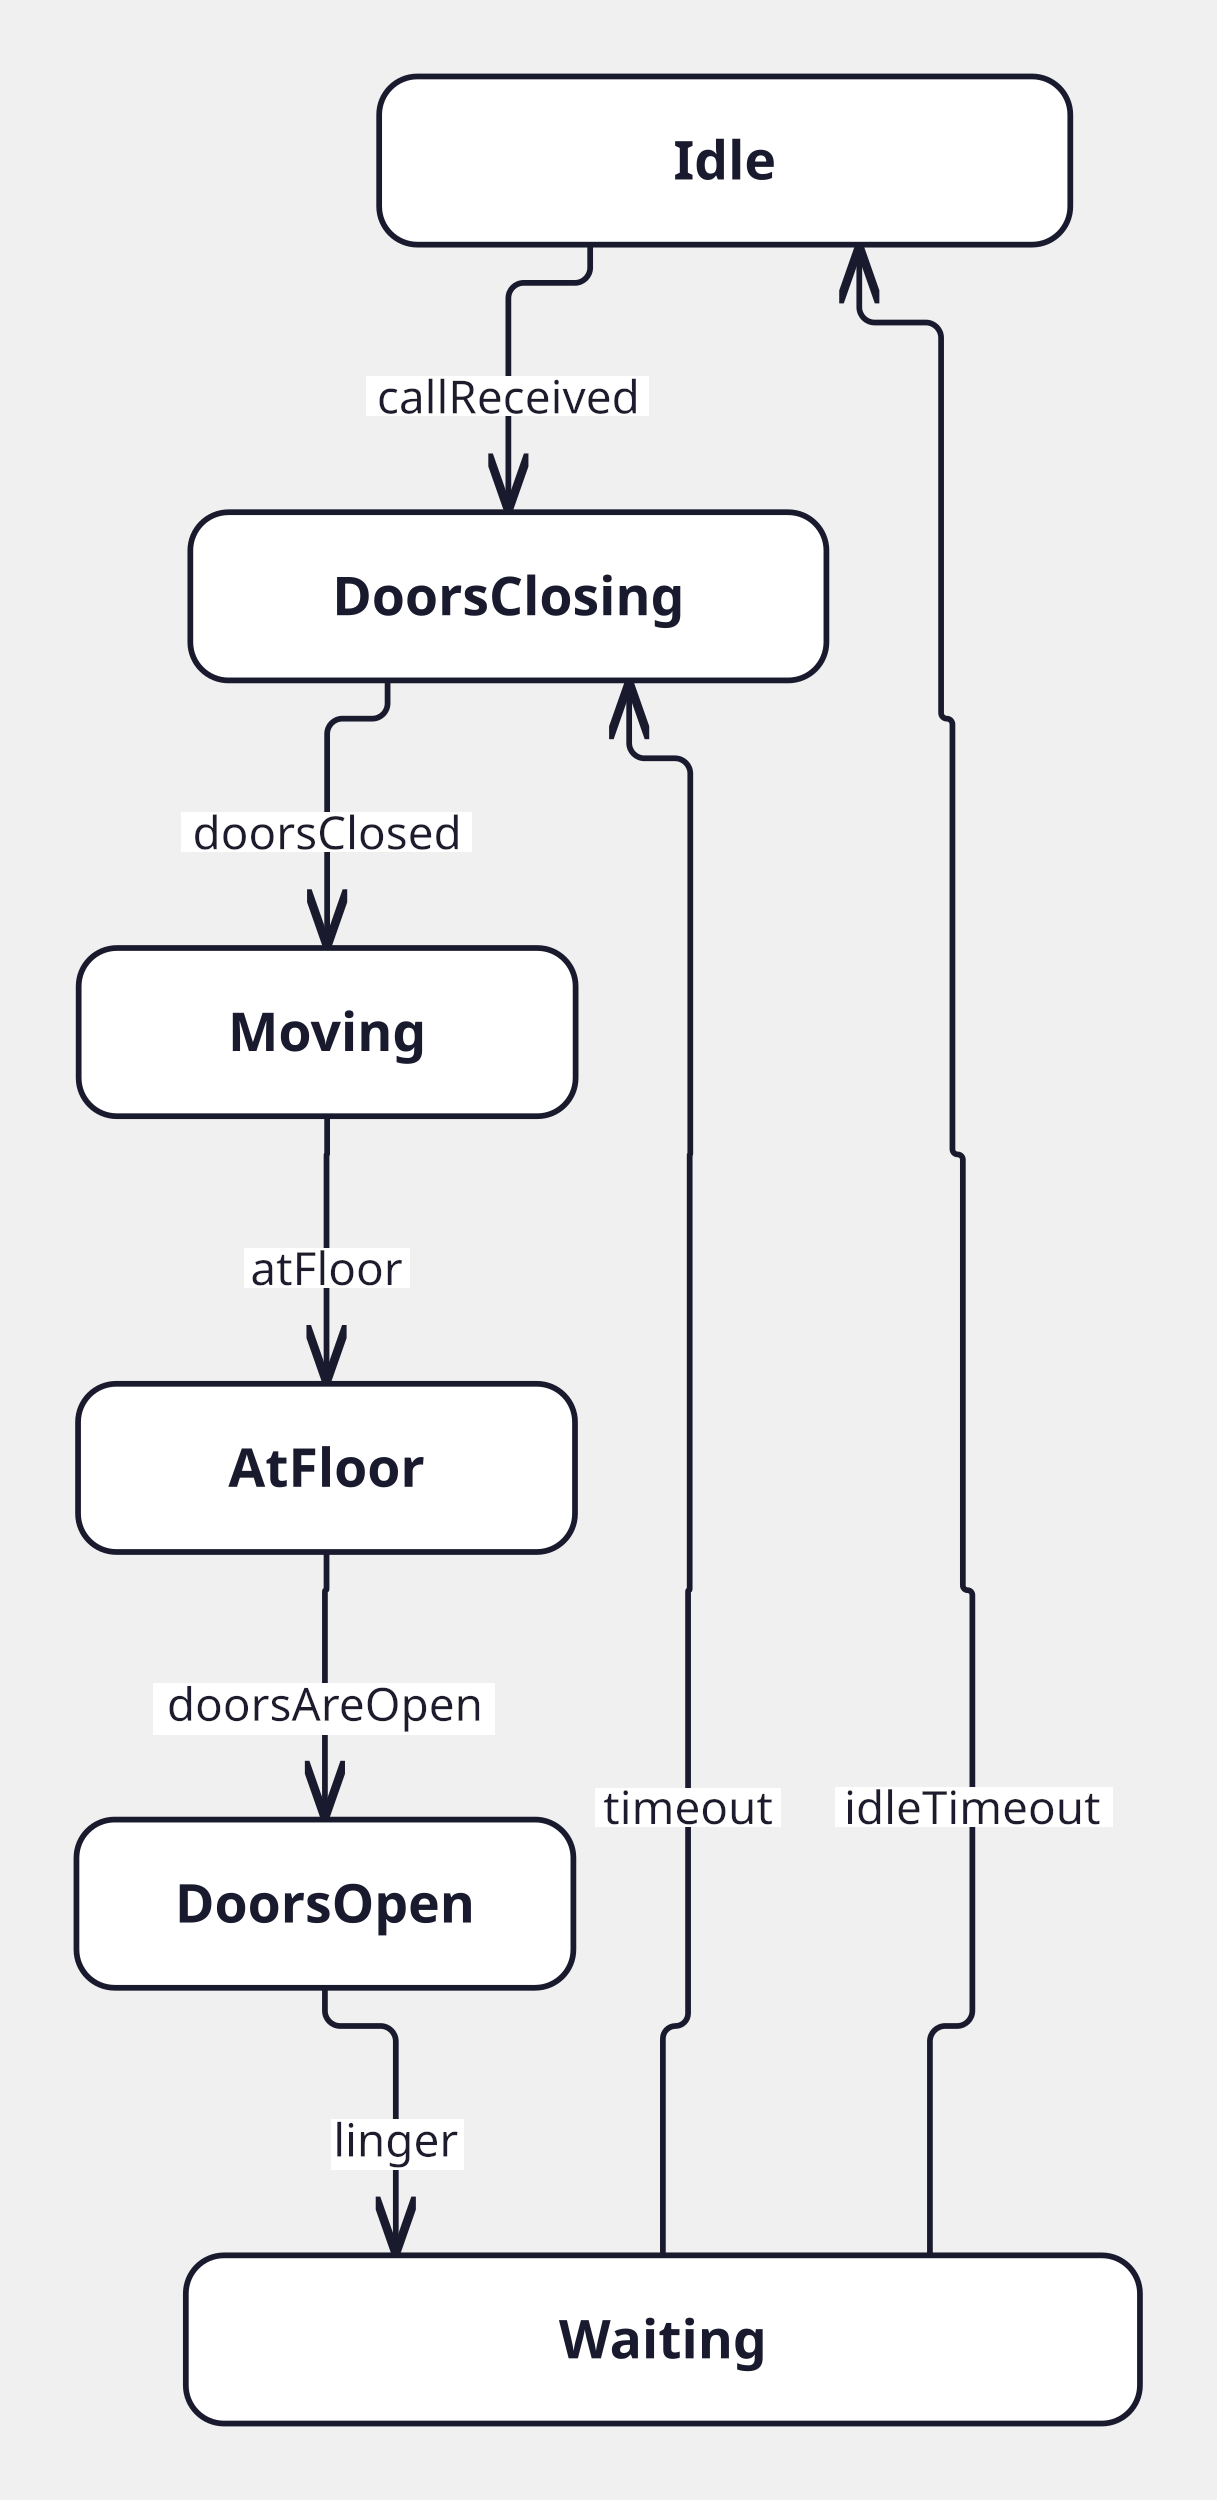
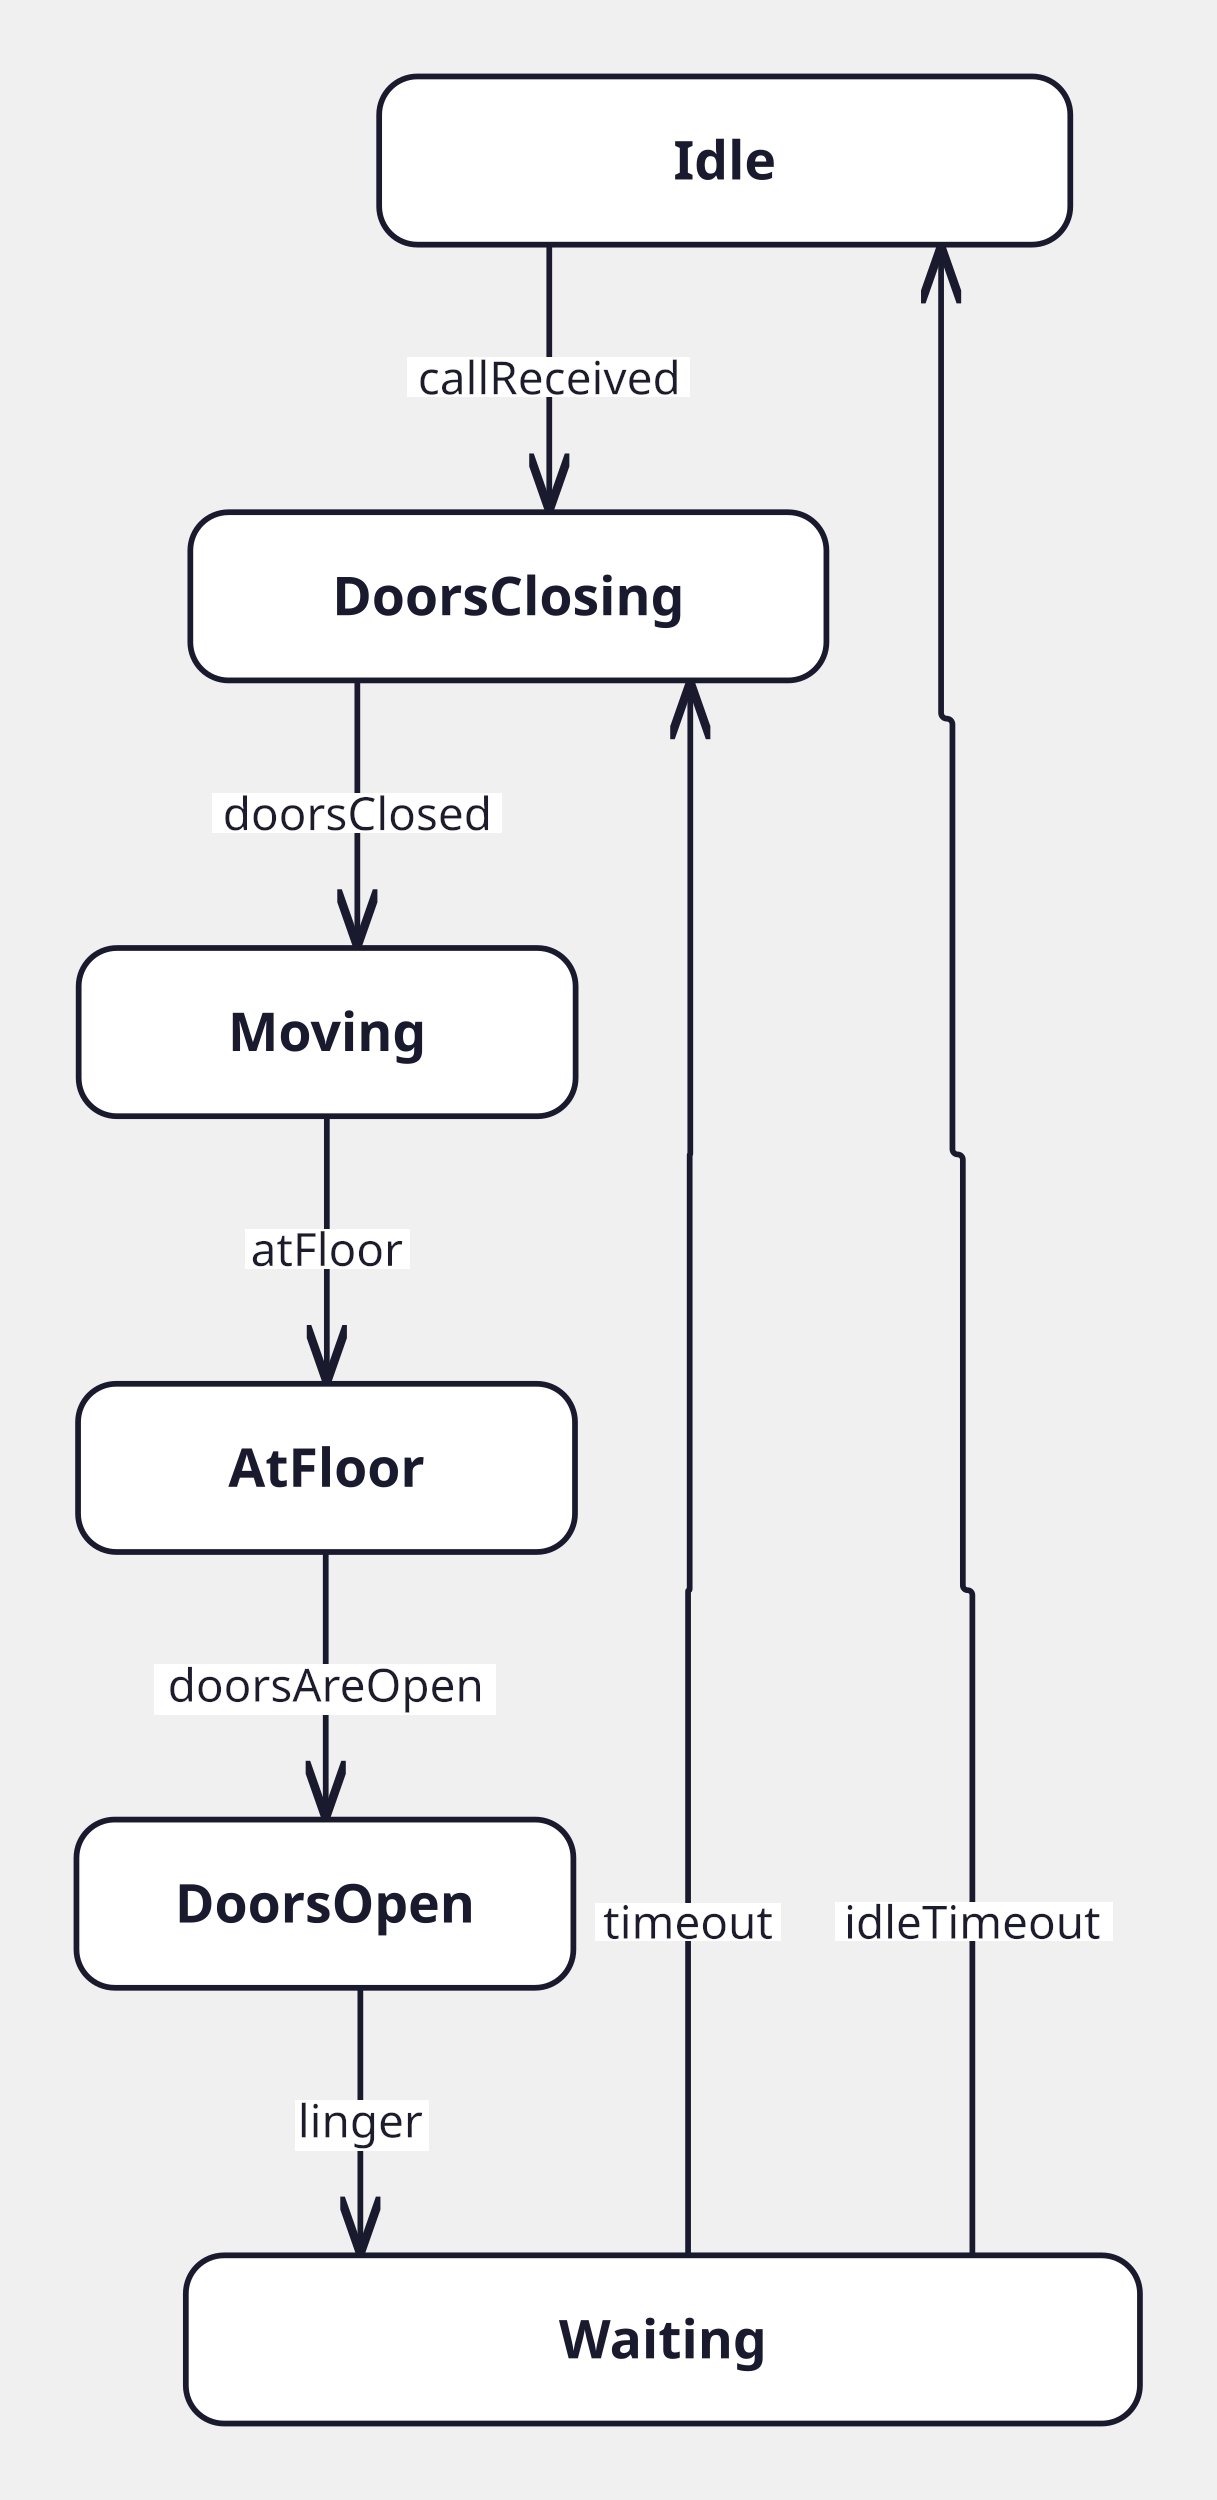
<svg xmlns="http://www.w3.org/2000/svg" width="318.21" height="654.00" viewBox="0 0 318.21 654.00">
  <defs>
    <marker id="line-end-open-chevron" markerWidth="10.248" markerHeight="7" refX="10.248" refY="3.5" orient="auto">
      <polyline points="0 0, 10 3.5, 0 7" fill="none" stroke="#1A1A2E" stroke-width="1.50" stroke-linejoin="bevel" />
    </marker>
    <marker id="line-end-hollow-triangle" markerWidth="10.248" markerHeight="7" refX="10.248" refY="3.5" orient="auto">
      <polygon points="0 0, 10 3.5, 0 7" fill="#FFFFFF" stroke="#1A1A2E" stroke-width="1.50" stroke-linejoin="bevel" />
    </marker>
    <marker id="line-end-filled-arrow" markerWidth="10.248" markerHeight="7" refX="10.248" refY="3.5" orient="auto">
      <polygon points="0 0, 10 3.5, 0 7" fill="#1A1A2E" stroke="#1A1A2E" stroke-width="1.50" stroke-linejoin="bevel" />
    </marker>
    <marker id="line-end-hollow-triangle-crossbar" markerWidth="14.748" markerHeight="7" refX="14.748" refY="3.5" orient="auto">
      <polygon points="4.5 0, 14.5 3.5, 4.5 7" fill="#FFFFFF" stroke="#1A1A2E" stroke-width="1.50" stroke-linejoin="bevel" />
      <line x1="1" y1="0" x2="1" y2="7" stroke="#1A1A2E" stroke-width="1.50" />
    </marker>
    <marker id="line-end-hollow-diamond" markerWidth="14" markerHeight="8" refX="13.416" refY="4" orient="auto">
      <polygon points="1 4, 7 0, 13 4, 7 8" fill="#FFFFFF" stroke="#1A1A2E" stroke-width="1.50" stroke-linejoin="bevel" />
    </marker>
    <marker id="line-end-filled-diamond" markerWidth="14" markerHeight="8" refX="13.416" refY="4" orient="auto">
      <polygon points="1 4, 7 0, 13 4, 7 8" fill="#1A1A2E" stroke="#1A1A2E" stroke-width="1.50" stroke-linejoin="bevel" />
    </marker>
    <marker id="line-end-circle" markerWidth="10" markerHeight="10" refX="9.75" refY="5" orient="auto">
      <circle cx="5" cy="5" r="4" fill="#FFFFFF" stroke="#1A1A2E" stroke-width="1.50" />
    </marker>
    <marker id="line-end-bar" markerWidth="4" markerHeight="12" refX="2.75" refY="6" orient="auto">
      <line x1="2" y1="0" x2="2" y2="12" stroke="#1A1A2E" stroke-width="1.50" />
    </marker>
    <filter id="label-bg" x="-0.05" y="-0.05" width="1.1" height="1.1">
      <feFlood flood-color="#FFFFFF" />
      <feComposite in="SourceGraphic" operator="over" />
    </filter>
  </defs>
  <rect x="99.19" y="20.00" width="180.80" height="44.00" fill="#FFFFFF" stroke="#1A1A2E" stroke-width="1.50" rx="10.00" ry="10.00" />
  <text x="189.59" y="42.00" font-family="Noto Sans, sans-serif" font-size="14.00" font-weight="bold" fill="#1A1A2E" text-anchor="middle" dominant-baseline="middle">Idle</text>
  <rect x="49.79" y="134.00" width="166.40" height="44.00" fill="#FFFFFF" stroke="#1A1A2E" stroke-width="1.50" rx="10.00" ry="10.00" />
  <text x="132.99" y="156.00" font-family="Noto Sans, sans-serif" font-size="14.00" font-weight="bold" fill="#1A1A2E" text-anchor="middle" dominant-baseline="middle">DoorsClosing</text>
  <rect x="20.58" y="248.00" width="130.00" height="44.00" fill="#FFFFFF" stroke="#1A1A2E" stroke-width="1.50" rx="10.00" ry="10.00" />
  <text x="85.58" y="270.00" font-family="Noto Sans, sans-serif" font-size="14.00" font-weight="bold" fill="#1A1A2E" text-anchor="middle" dominant-baseline="middle">Moving</text>
  <rect x="20.42" y="362.00" width="130.00" height="44.00" fill="#FFFFFF" stroke="#1A1A2E" stroke-width="1.50" rx="10.00" ry="10.00" />
  <text x="85.42" y="384.00" font-family="Noto Sans, sans-serif" font-size="14.00" font-weight="bold" fill="#1A1A2E" text-anchor="middle" dominant-baseline="middle">AtFloor</text>
  <rect x="20.00" y="476.00" width="130.00" height="44.00" fill="#FFFFFF" stroke="#1A1A2E" stroke-width="1.50" rx="10.00" ry="10.00" />
  <text x="85.00" y="498.00" font-family="Noto Sans, sans-serif" font-size="14.00" font-weight="bold" fill="#1A1A2E" text-anchor="middle" dominant-baseline="middle">DoorsOpen</text>
  <rect x="48.61" y="590.00" width="249.60" height="44.00" fill="#FFFFFF" stroke="#1A1A2E" stroke-width="1.50" rx="10.00" ry="10.00" />
  <text x="173.41" y="612.00" font-family="Noto Sans, sans-serif" font-size="14.00" font-weight="bold" fill="#1A1A2E" text-anchor="middle" dominant-baseline="middle">Waiting</text>
-   <path d="M 154.39 64.00 L 154.39 70.00 A 4.00 4.00 0 0 1 150.39 74.00 L 136.99 74.00 A 4.00 4.00 0 0 0 132.99 78.00 L 132.99 134.00" fill="none" stroke="#1A1A2E" stroke-width="1.50" marker-end="url(#line-end-open-chevron)" />
-   <path d="M 101.39 178.00 L 101.39 184.00 A 4.00 4.00 0 0 1 97.39 188.00 L 89.58 188.00 A 4.00 4.00 0 0 0 85.58 192.00 L 85.58 248.00" fill="none" stroke="#1A1A2E" stroke-width="1.50" marker-end="url(#line-end-open-chevron)" />
-   <path d="M 85.58 292.00 L 85.58 301.92 A 0.08 0.08 0 0 1 85.50 302.00 L 85.50 302.00 A 0.08 0.08 0 0 0 85.42 302.08 L 85.42 362.00" fill="none" stroke="#1A1A2E" stroke-width="1.50" marker-end="url(#line-end-open-chevron)" />
-   <path d="M 85.42 406.00 L 85.42 415.79 A 0.21 0.21 0 0 1 85.21 416.00 L 85.21 416.00 A 0.21 0.21 0 0 0 85.00 416.21 L 85.00 476.00" fill="none" stroke="#1A1A2E" stroke-width="1.50" marker-end="url(#line-end-open-chevron)" />
-   <path d="M 85.00 520.00 L 85.00 526.00 A 4.00 4.00 0 0 0 89.00 530.00 L 99.54 530.00 A 4.00 4.00 0 0 1 103.54 534.00 L 103.54 590.00" fill="none" stroke="#1A1A2E" stroke-width="1.50" marker-end="url(#line-end-open-chevron)" />
-   <path d="M 173.41 590.00 L 173.41 533.30 A 3.30 3.30 0 0 1 176.70 530.00 L 176.70 530.00 A 3.30 3.30 0 0 0 180.00 526.70 L 180.00 416.21 A 0.21 0.21 0 0 1 180.21 416.00 L 180.21 416.00 A 0.21 0.21 0 0 0 180.42 415.79 L 180.42 302.08 A 0.08 0.08 0 0 1 180.50 302.00 L 180.50 302.00 A 0.08 0.08 0 0 0 180.58 301.92 L 180.58 202.37 A 4.00 4.00 0 0 0 176.58 198.37 L 168.59 198.37 A 4.00 4.00 0 0 1 164.59 194.37 L 164.59 178.00" fill="none" stroke="#1A1A2E" stroke-width="1.50" marker-end="url(#line-end-open-chevron)" />
-   <path d="M 243.27 590.00 L 243.27 534.00 A 4.00 4.00 0 0 1 247.27 530.00 L 250.37 530.00 A 4.00 4.00 0 0 0 254.37 526.00 L 254.37 417.25 A 1.25 1.25 0 0 0 253.13 416.00 L 253.13 416.00 A 1.25 1.25 0 0 1 251.88 414.75 L 251.88 303.36 A 1.36 1.36 0 0 0 250.52 302.00 L 250.52 302.00 A 1.36 1.36 0 0 1 249.16 300.64 L 249.16 189.49 A 1.49 1.49 0 0 0 247.67 188.00 L 247.67 188.00 A 1.49 1.49 0 0 1 246.19 186.51 L 246.19 88.37 A 4.00 4.00 0 0 0 242.19 84.37 L 228.79 84.37 A 4.00 4.00 0 0 1 224.79 80.37 L 224.79 64.00" fill="none" stroke="#1A1A2E" stroke-width="1.50" marker-end="url(#line-end-open-chevron)" />
-   <text x="132.99" y="104.00" font-family="Noto Sans, sans-serif" font-size="12.00" fill="#1A1A2E" text-anchor="middle" dominant-baseline="middle" filter="url(#label-bg)">callReceived</text>
-   <text x="85.58" y="218.00" font-family="Noto Sans, sans-serif" font-size="12.00" fill="#1A1A2E" text-anchor="middle" dominant-baseline="middle" filter="url(#label-bg)">doorsClosed</text>
-   <text x="85.42" y="332.00" font-family="Noto Sans, sans-serif" font-size="12.00" fill="#1A1A2E" text-anchor="middle" dominant-baseline="middle" filter="url(#label-bg)">atFloor</text>
-   <text x="85.00" y="446.00" font-family="Noto Sans, sans-serif" font-size="12.00" fill="#1A1A2E" text-anchor="middle" dominant-baseline="middle" filter="url(#label-bg)">doorsAreOpen</text>
-   <text x="103.54" y="560.00" font-family="Noto Sans, sans-serif" font-size="12.00" fill="#1A1A2E" text-anchor="middle" dominant-baseline="middle" filter="url(#label-bg)">linger</text>
-   <text x="180.00" y="473.00" font-family="Noto Sans, sans-serif" font-size="12.00" fill="#1A1A2E" text-anchor="middle" dominant-baseline="middle" filter="url(#label-bg)">timeout</text>
-   <text x="254.37" y="473.00" font-family="Noto Sans, sans-serif" font-size="12.00" fill="#1A1A2E" text-anchor="middle" dominant-baseline="middle" filter="url(#label-bg)">idleTimeout</text>
+   <path d="M 143.69 64.00 L 143.69 134.00" fill="none" stroke="#1A1A2E" stroke-width="1.50" marker-end="url(#line-end-open-chevron)" />
+   <path d="M 93.48 178.00 L 93.48 248.00" fill="none" stroke="#1A1A2E" stroke-width="1.50" marker-end="url(#line-end-open-chevron)" />
+   <path d="M 85.50 292.00 L 85.50 362.00" fill="none" stroke="#1A1A2E" stroke-width="1.50" marker-end="url(#line-end-open-chevron)" />
+   <path d="M 85.21 406.00 L 85.21 476.00" fill="none" stroke="#1A1A2E" stroke-width="1.50" marker-end="url(#line-end-open-chevron)" />
+   <path d="M 94.27 520.00 L 94.27 590.00" fill="none" stroke="#1A1A2E" stroke-width="1.50" marker-end="url(#line-end-open-chevron)" />
+   <path d="M 180.00 590.00 L 180.00 416.21 A 0.21 0.21 0 0 1 180.21 416.00 L 180.21 416.00 A 0.21 0.21 0 0 0 180.42 415.79 L 180.42 302.08 A 0.08 0.08 0 0 1 180.50 302.00 L 180.50 302.00 A 0.08 0.08 0 0 0 180.58 301.92 L 180.58 178.00" fill="none" stroke="#1A1A2E" stroke-width="1.50" marker-end="url(#line-end-open-chevron)" />
+   <path d="M 254.37 590.00 L 254.37 417.25 A 1.25 1.25 0 0 0 253.13 416.00 L 253.13 416.00 A 1.25 1.25 0 0 1 251.88 414.75 L 251.88 303.36 A 1.36 1.36 0 0 0 250.52 302.00 L 250.52 302.00 A 1.36 1.36 0 0 1 249.16 300.64 L 249.16 189.49 A 1.49 1.49 0 0 0 247.67 188.00 L 247.67 188.00 A 1.49 1.49 0 0 1 246.19 186.51 L 246.19 64.00" fill="none" stroke="#1A1A2E" stroke-width="1.50" marker-end="url(#line-end-open-chevron)" />
+   <text x="143.69" y="99.00" font-family="Noto Sans, sans-serif" font-size="12.00" fill="#1A1A2E" text-anchor="middle" dominant-baseline="middle" filter="url(#label-bg)">callReceived</text>
+   <text x="93.48" y="213.00" font-family="Noto Sans, sans-serif" font-size="12.00" fill="#1A1A2E" text-anchor="middle" dominant-baseline="middle" filter="url(#label-bg)">doorsClosed</text>
+   <text x="85.50" y="327.00" font-family="Noto Sans, sans-serif" font-size="12.00" fill="#1A1A2E" text-anchor="middle" dominant-baseline="middle" filter="url(#label-bg)">atFloor</text>
+   <text x="85.21" y="441.00" font-family="Noto Sans, sans-serif" font-size="12.00" fill="#1A1A2E" text-anchor="middle" dominant-baseline="middle" filter="url(#label-bg)">doorsAreOpen</text>
+   <text x="94.27" y="555.00" font-family="Noto Sans, sans-serif" font-size="12.00" fill="#1A1A2E" text-anchor="middle" dominant-baseline="middle" filter="url(#label-bg)">linger</text>
+   <text x="180.00" y="503.00" font-family="Noto Sans, sans-serif" font-size="12.00" fill="#1A1A2E" text-anchor="middle" dominant-baseline="middle" filter="url(#label-bg)">timeout</text>
+   <text x="254.37" y="503.00" font-family="Noto Sans, sans-serif" font-size="12.00" fill="#1A1A2E" text-anchor="middle" dominant-baseline="middle" filter="url(#label-bg)">idleTimeout</text>
</svg>
